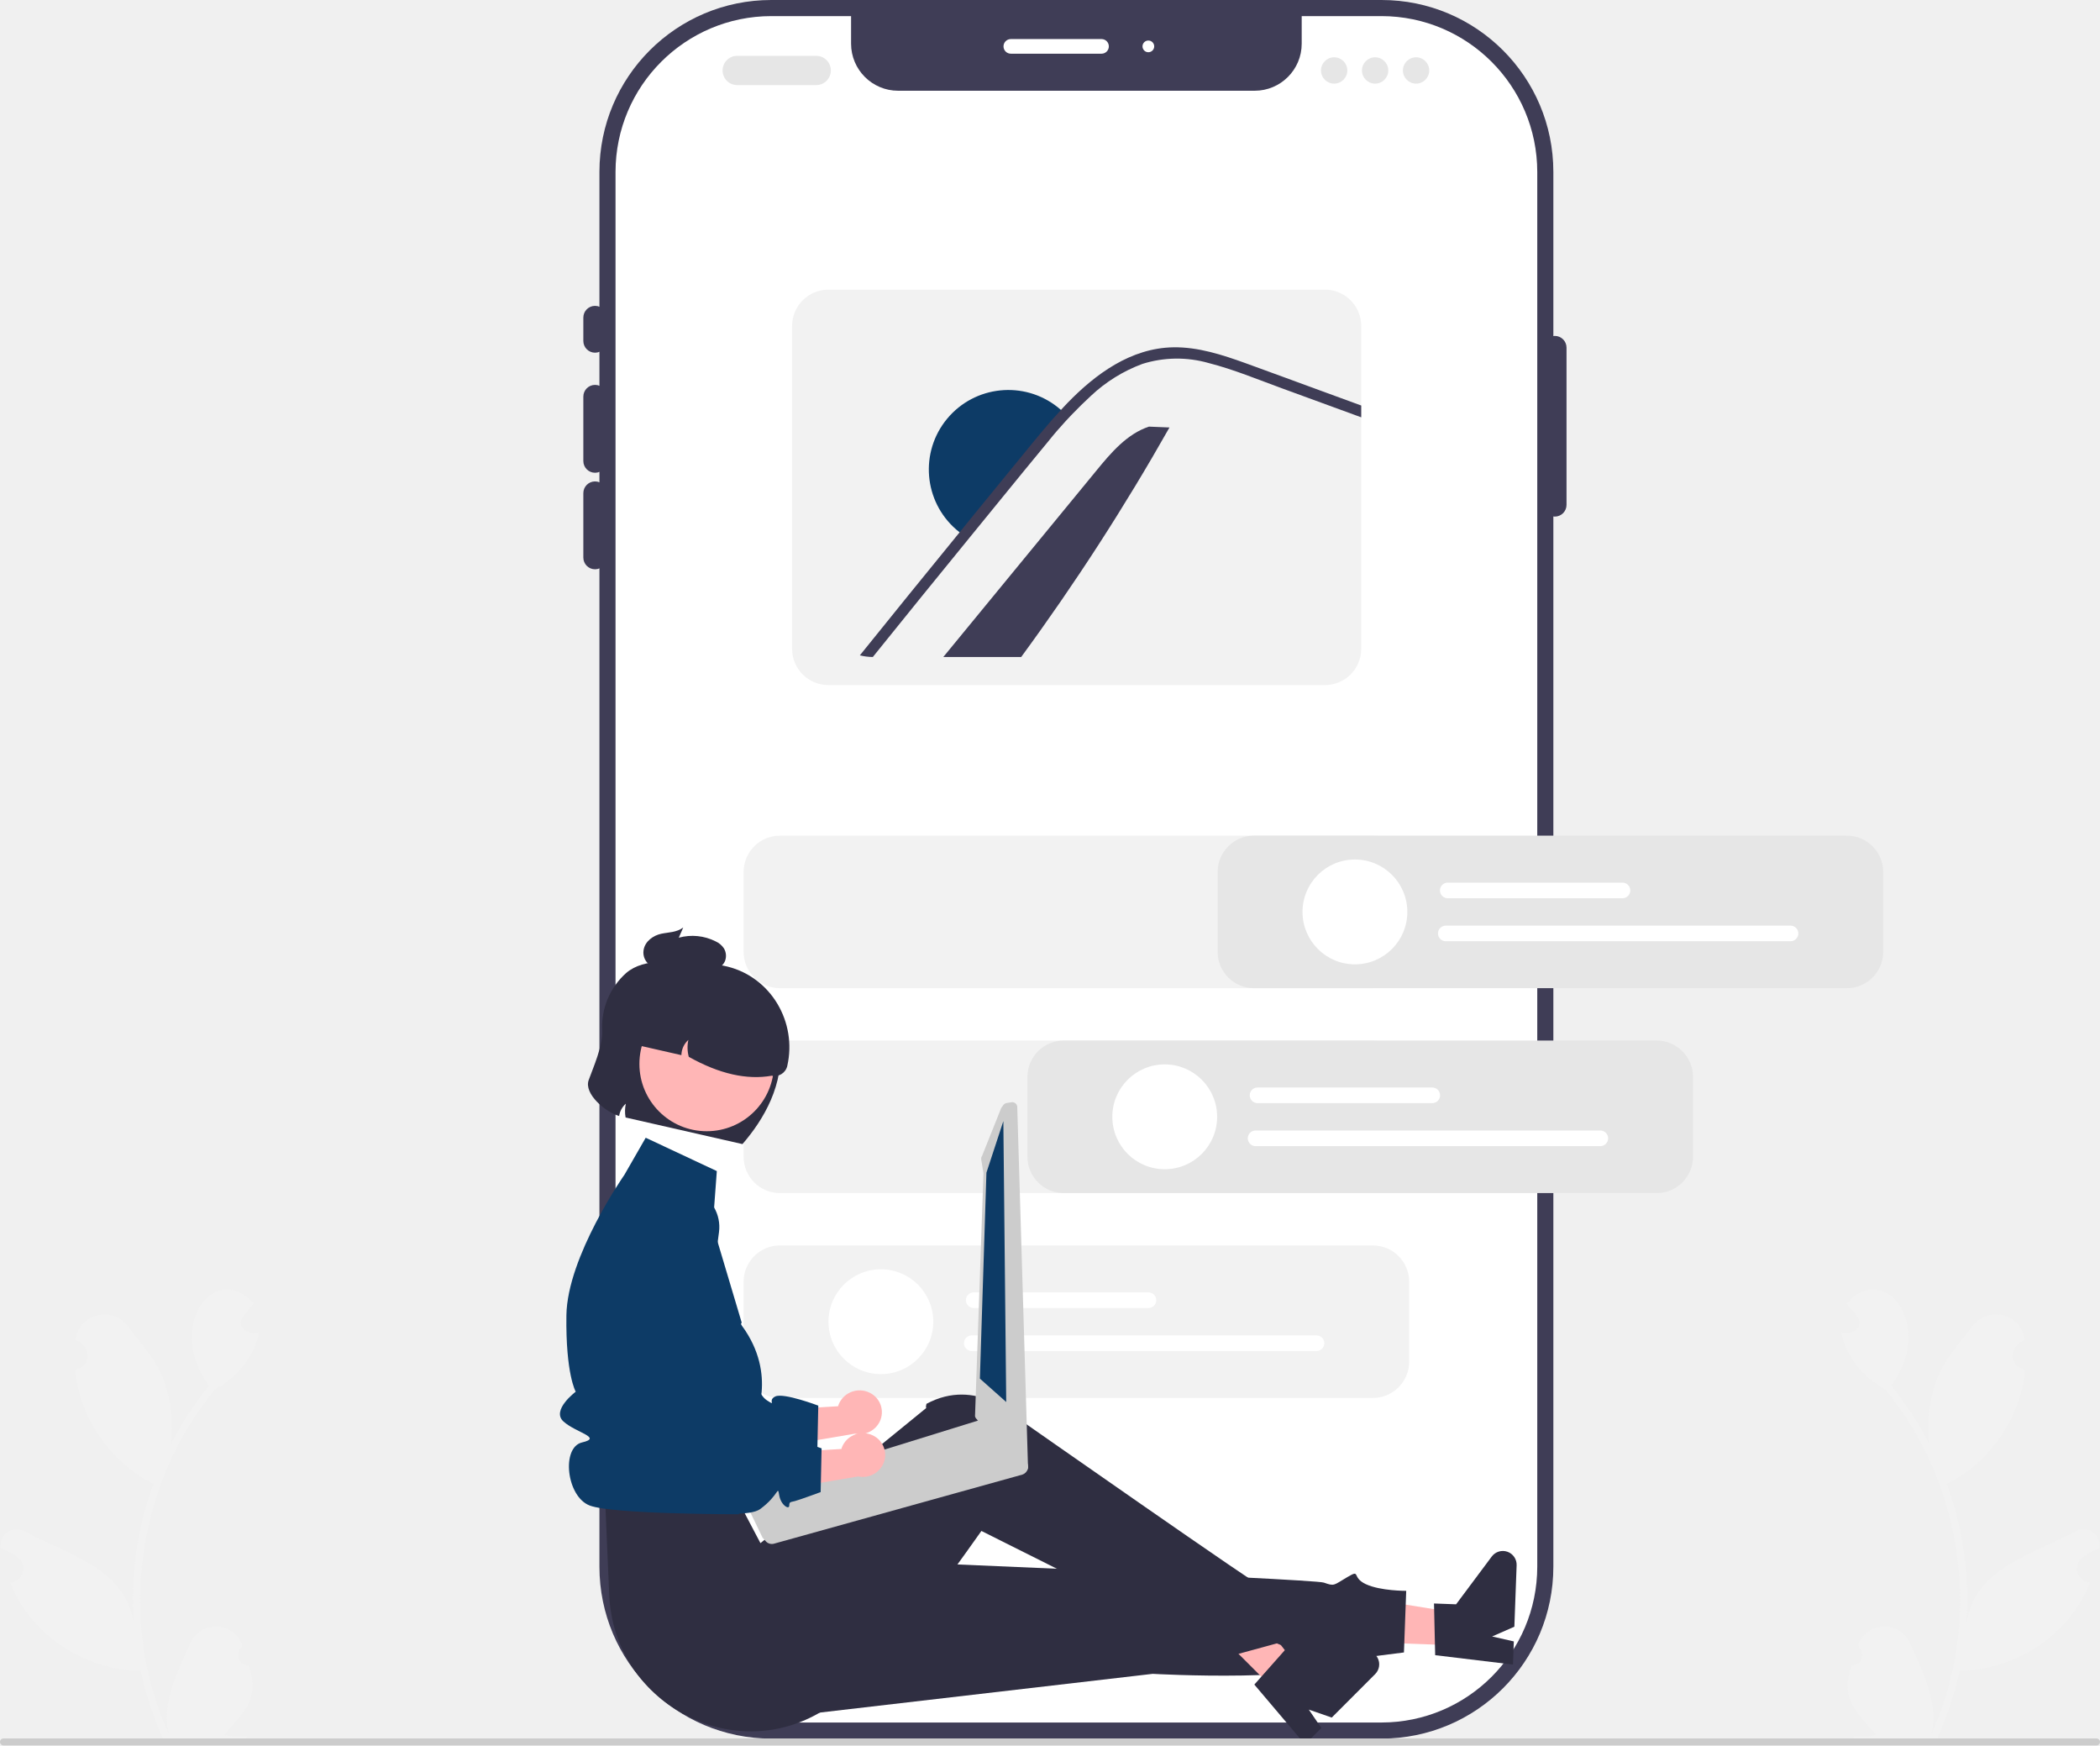
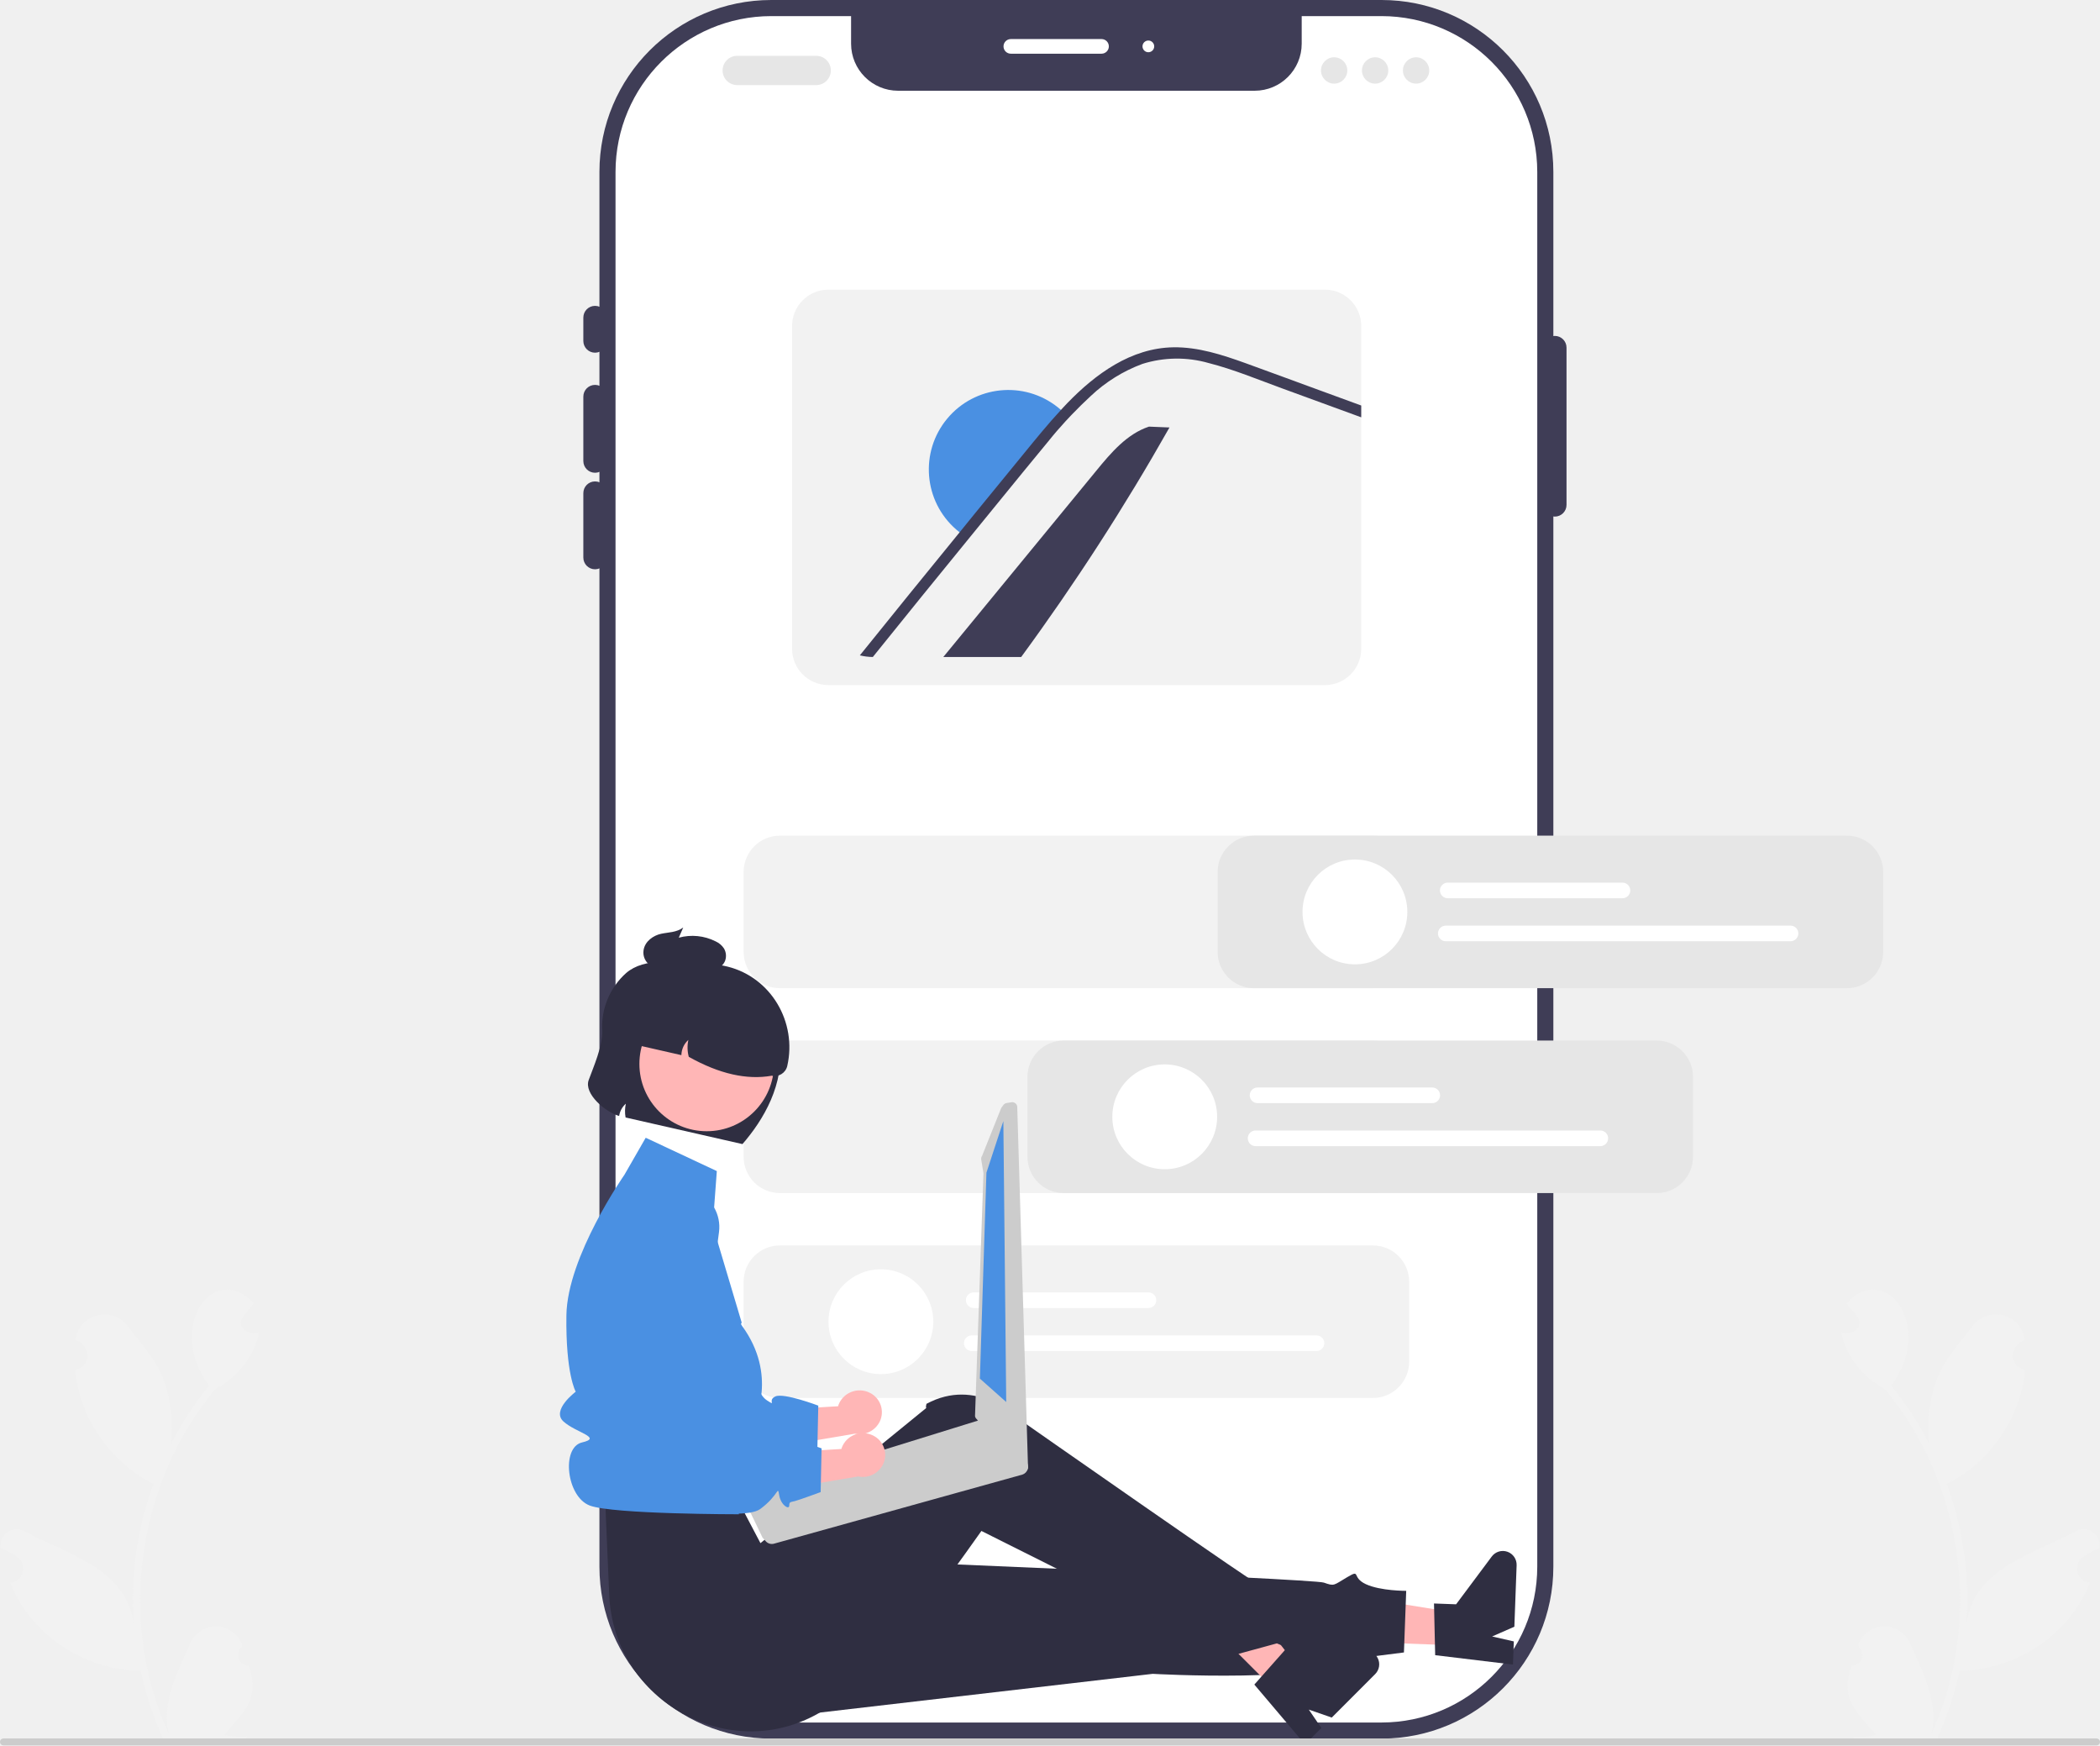
<svg xmlns="http://www.w3.org/2000/svg" data-name="Layer 1" width="717.67" height="596.329" viewBox="0 0 717.67 596.329">
  <rect x="204.855" width="326" height="594" rx="58.728" fill="#3f3d56" />
  <path d="M766.52,210.568v476.54a53.292,53.292,0,0,1-53.23,53.23h-208.54a53.292,53.292,0,0,1-53.23-53.23v-476.54a53.292,53.292,0,0,1,53.23-53.23h27.27v9.42a16.081,16.081,0,0,0,16.08,16.08h121.84a16.081,16.081,0,0,0,16.08-16.08v-9.42h27.27A53.292,53.292,0,0,1,766.52,210.568Z" transform="translate(-241.165 -151.8354)" fill="#fff" />
  <path d="M444.52,272.335a4.005,4.005,0,0,1-4-4v-8a4,4,0,0,1,8,0v8A4.005,4.005,0,0,1,444.52,272.335Z" transform="translate(-241.165 -151.8354)" fill="#3f3d56" />
  <path d="M444.52,313.357a4.005,4.005,0,0,1-4-4V287.335a4,4,0,0,1,8,0v22.021A4.005,4.005,0,0,1,444.52,313.357Z" transform="translate(-241.165 -151.8354)" fill="#3f3d56" />
  <path d="M444.52,346.335a4.005,4.005,0,0,1-4-4V320.314a4,4,0,0,1,8,0v22.021A4.005,4.005,0,0,1,444.52,346.335Z" transform="translate(-241.165 -151.8354)" fill="#3f3d56" />
  <path d="M772.52,328.335a4.005,4.005,0,0,1-4-4V270.602a4,4,0,0,1,8,0v53.733A4.005,4.005,0,0,1,772.52,328.335Z" transform="translate(-241.165 -151.8354)" fill="#3f3d56" />
  <path d="M617.612,170.181h-31a2.5,2.5,0,0,1,0-5h31a2.5,2.5,0,0,1,0,5Z" transform="translate(-241.165 -151.8354)" fill="#fff" />
  <circle cx="392.447" cy="15.846" r="2" fill="#fff" />
  <path d="M873.917,720.853a3.564,3.564,0,0,0,2.524-6.201c-.093-.356-.16-.612-.253-.968a9.575,9.575,0,0,1,17.749-.336c4.318,9.846,9.881,20.028,7.267,30.943,17.594-38.227,11.037-85.508-15.81-117.8-7.374-3.971-13.387-11.093-15.014-19.414,3.642,1.195,8.14-1.8,5.374-5.598-1.197-1.45-2.405-2.889-3.602-4.339,13.65-14.818,30.301,8.108,15.31,28.074a114.265,114.265,0,0,1,13.024,19.951,48.043,48.043,0,0,1,2.656-22.342c2.682-6.649,7.775-12.276,12.252-18.044,5.443-7.029,16.813-3.918,17.639,4.928-5.069,1.72-5.659,9.071.166,10.02-1.367,16.483-11.982,31.721-26.732,39.085a114.71,114.71,0,0,1,6.725,47.885c2.435-19.011,22.771-23.812,36.944-31.494a5.549,5.549,0,0,1,8.516,5.54,32.051,32.051,0,0,0-5.589,3.017,4.844,4.844,0,0,0,2.335,8.821c-7.011,17.839-25.462,29.949-44.529,30.064a117.929,117.929,0,0,1-7.701,23.201l-28.298.269c-.104-.313-.199-.637-.293-.951a32.153,32.153,0,0,0,7.826-.541c-7.008-8.139-12.407-12.274-8.483-23.767Z" transform="translate(-241.165 -151.8354)" fill="#f2f2f2" />
  <path d="M326.162,720.853a3.564,3.564,0,0,1-2.524-6.201c.093-.356.16-.612.253-.968a9.575,9.575,0,0,0-17.749-.336c-4.318,9.846-9.881,20.028-7.267,30.943-17.594-38.227-11.037-85.508,15.81-117.8,7.374-3.971,13.387-11.093,15.014-19.414-3.642,1.195-8.14-1.8-5.374-5.598,1.197-1.45,2.405-2.889,3.602-4.339-13.65-14.818-30.301,8.108-15.31,28.074a114.265,114.265,0,0,0-13.024,19.951,48.043,48.043,0,0,0-2.656-22.342c-2.682-6.649-7.775-12.276-12.252-18.044-5.443-7.029-16.813-3.918-17.639,4.928,5.069,1.72,5.659,9.071-.166,10.02,1.367,16.483,11.982,31.721,26.732,39.085a114.71,114.71,0,0,0-6.725,47.885c-2.435-19.011-22.771-23.812-36.944-31.494a5.549,5.549,0,0,0-8.516,5.54,32.051,32.051,0,0,1,5.589,3.017,4.844,4.844,0,0,1-2.335,8.821c7.011,17.839,25.462,29.949,44.529,30.064a117.929,117.929,0,0,0,7.701,23.201l28.298.269c.104-.313.199-.637.293-.951a32.153,32.153,0,0,1-7.826-.541c7.008-8.139,12.407-12.274,8.483-23.767Z" transform="translate(-241.165 -151.8354)" fill="#f2f2f2" />
  <path d="M520.106,180.908h-27a5,5,0,0,1,0-10h27a5,5,0,0,1,0,10Z" transform="translate(-241.165 -151.8354)" fill="#e6e6e6" />
  <circle cx="455.941" cy="24.073" r="4.5" fill="#e6e6e6" />
  <circle cx="469.941" cy="24.073" r="4.5" fill="#e6e6e6" />
  <circle cx="483.941" cy="24.073" r="4.5" fill="#e6e6e6" />
  <path d="M693.959,250.793h-169.7a12.417,12.417,0,0,0-12.4,12.4v110.31a12.417,12.417,0,0,0,12.4,12.4h169.7a12.411,12.411,0,0,0,12.4-12.4v-110.31A12.411,12.411,0,0,0,693.959,250.793Z" transform="translate(-241.165 -151.8354)" fill="#f2f2f2" />
  <path d="M640.832,297.884a791.404,791.404,0,0,1-50.682,78.42H563.538q26.146-31.853,52.332-63.706c5.008-6.114,10.443-12.52,17.955-15.005Z" transform="translate(-241.165 -151.8354)" fill="#3f3d56" />
-   <path d="M605.466,293.536c-2.776,2.892-5.435,5.901-7.939,9.026-5.513,6.638-10.948,13.335-16.402,20.013-3.397,4.154-6.794,8.308-10.152,12.462a24.789,24.789,0,0,1-3.028-2.29A27.161,27.161,0,0,1,602.651,290.974,25.035,25.035,0,0,1,605.466,293.536Z" transform="translate(-241.165 -151.8354)" fill="#0d3b66" />
+   <path d="M605.466,293.536c-2.776,2.892-5.435,5.901-7.939,9.026-5.513,6.638-10.948,13.335-16.402,20.013-3.397,4.154-6.794,8.308-10.152,12.462a24.789,24.789,0,0,1-3.028-2.29A27.161,27.161,0,0,1,602.651,290.974,25.035,25.035,0,0,1,605.466,293.536Z" transform="translate(-241.165 -151.8354)" fill="#4a90e2" />
  <path d="M706.359,290.382v4.03l-1.8-.66-25.33-9.26c-8.25-3.01-16.48-6.45-25-8.62a39.402,39.402,0,0,0-22.64.29,51.95,51.95,0,0,0-17.64,10.95c-2.25,2.08-4.43,4.21-6.54,6.42-.69.73-1.38,1.46-2.06,2.19-2.04,2.22-4.01,4.49-5.88,6.84-5.51,6.64-10.95,13.34-16.4,20.01-3.4,4.16-6.8,8.31-10.16,12.46q-16.83,20.595-33.46,41.27a19.537,19.537,0,0,1-4.43-.56q16.965-21.075,34.09-42.04.39-.48.78-.96c1.34-1.67,2.71-3.35,4.07-5.02q8.535-10.455,17.08-20.89c4.14-5.06,8.25-10.14,12.71-14.94.27-.31.55-.61.84-.92.43-.46.86-.91,1.3-1.38,9.69-10.01,21.78-18.86,36.26-19.1,8.52-.13,16.75,2.57,24.67,5.42,8.53,3.09,17.03,6.23,25.55,9.35Z" transform="translate(-241.165 -151.8354)" fill="#3f3d56" />
  <path d="M710.35,629.454H507.691a12.413,12.413,0,0,1-12.399-12.399V589.742a12.413,12.413,0,0,1,12.399-12.399H710.35a12.413,12.413,0,0,1,12.399,12.399v27.313A12.413,12.413,0,0,1,710.35,629.454Z" transform="translate(-241.165 -151.8354)" fill="#f2f2f2" />
  <path d="M710.35,489.454H507.691a12.413,12.413,0,0,1-12.399-12.399V449.742a12.413,12.413,0,0,1,12.399-12.399H710.35a12.413,12.413,0,0,1,12.399,12.399v27.313A12.413,12.413,0,0,1,710.35,489.454Z" transform="translate(-241.165 -151.8354)" fill="#f2f2f2" />
  <path d="M710.35,559.454H507.691a12.413,12.413,0,0,1-12.399-12.399V519.742a12.413,12.413,0,0,1,12.399-12.399H710.35a12.413,12.413,0,0,1,12.399,12.399v27.313A12.413,12.413,0,0,1,710.35,559.454Z" transform="translate(-241.165 -151.8354)" fill="#f2f2f2" />
  <path d="M633.641,598.724H573.93a2.671,2.671,0,0,1,0-5.342H633.641a2.671,2.671,0,0,1,0,5.342Z" transform="translate(-241.165 -151.8354)" fill="#fff" />
  <path d="M691.072,613.415H573.262a2.671,2.671,0,0,1,0-5.342h117.81a2.671,2.671,0,0,1,0,5.342Z" transform="translate(-241.165 -151.8354)" fill="#fff" />
  <circle cx="301.042" cy="451.563" r="17.909" fill="#fff" />
  <path d="M538.216,627.589a7.744,7.744,0,0,0-10.203,3.547,7.431,7.431,0,0,0-.44,1.147l-26.969,1.612-3.997,13.972,36.706-6.202a7.723,7.723,0,0,0,8.487-4.106A7.391,7.391,0,0,0,538.4,627.676Q538.309,627.631,538.216,627.589Z" transform="translate(-241.165 -151.8354)" fill="#ffb6b6" />
-   <path d="M478.687,558.67l0,0a13.373,13.373,0,0,0-18.045,9.162l-7.415,29.943,1.395,52.384s38.702,7.426,45.199,2.653,5.887-8.327,6.497-4.774,3.399,5.045,3.437,3.631.354-1.172,1.973-1.598,8.765-3.06,8.765-3.06l.32-14.935s-11.814-4.479-14.68-3.142.61,3.554-2.866,1.336-3.856-9.216-4.45-2.909-2.334,7.482-4.94,4.677-14.681-1.013-14.681-1.013l7.683-58.23A13.373,13.373,0,0,0,478.687,558.67Z" transform="translate(-241.165 -151.8354)" fill="#0d3b66" />
+   <path d="M478.687,558.67l0,0a13.373,13.373,0,0,0-18.045,9.162l-7.415,29.943,1.395,52.384s38.702,7.426,45.199,2.653,5.887-8.327,6.497-4.774,3.399,5.045,3.437,3.631.354-1.172,1.973-1.598,8.765-3.06,8.765-3.06l.32-14.935s-11.814-4.479-14.68-3.142.61,3.554-2.866,1.336-3.856-9.216-4.45-2.909-2.334,7.482-4.94,4.677-14.681-1.013-14.681-1.013l7.683-58.23A13.373,13.373,0,0,0,478.687,558.67Z" transform="translate(-241.165 -151.8354)" fill="#4a90e2" />
  <polygon points="498.157 562.178 498.564 551.148 456.212 544.329 455.612 560.608 498.157 562.178" fill="#ffb6b6" />
  <path d="M731.634,717.334l-.402-17.661,7.55.279,12.189-16.327a4.719,4.719,0,0,1,8.498,2.997l-.774,20.98-7.602,3.341,7.416,1.687-.292,7.91Z" transform="translate(-241.165 -151.8354)" fill="#2f2e41" />
  <path d="M500.963,739.308,635.106,723.709s57.927,3.346,71.519-5.496l14.332-1.809.777-21.053s-8.764.065-13.803-2.283-1.537-5.221-6.341-2.396-4.297,3.164-8.011,1.866-174.05-8.261-174.05-8.261Z" transform="translate(-241.165 -151.8354)" fill="#2f2e41" />
  <polygon points="436.563 578.337 444.363 570.527 417.953 536.724 406.441 548.25 436.563 578.337" fill="#ffb6b6" />
  <path d="M669.833,727.378l11.717-13.22,5.345,5.339,20.04-3.679a4.719,4.719,0,0,1,4.192,7.977l-14.836,14.854-7.845-2.721,4.289,6.281-5.594,5.6Z" transform="translate(-241.165 -151.8354)" fill="#2f2e41" />
  <path d="M448.039,665.843l1.334,31c1.57,36.493,41.759,58.581,72.923,39.527q.862-.527,1.729-1.091s11.814-3.173,11.456-8.197,2.528-7.47,5.082-6.1S576.558,674.89,576.558,674.89s69.482,34.659,84.81,42.818l16.173-4.407s6.087,2.875,3.894-1.283-2.586-2.167-3.26-6.697-2.397-10.147-3.442-9.911-85.957-59.195-85.957-59.195-13.833-14-30.993-4.756c-.357,1.358-.052,1.405-.052,1.405l-56.684,46.189-8.009-15.211Z" transform="translate(-241.165 -151.8354)" fill="#2f2e41" />
-   <path d="M486.138,551.94l-24.304-11.39-7.276,12.661s-19.542,27.887-19.825,48.005,3.185,26.101,3.185,26.101-8.426,6.299-4.213,10.15,13.54,5.512,6.376,7.181-5.348,18.569,2.652,21.569,50.964,2.974,50.964,2.974a7.651,7.651,0,0,1,1.89-7.534c3.331-3.339,6.331-.943,3.331-6.141s-8-2.198-4-9.198,3.999-9.092,3.999-9.092,8.154-15.519-4.128-32.355c-.749-1.026-.119-1.066-.119-1.066l-9.918-33.236Z" transform="translate(-241.165 -151.8354)" fill="#0d3b66" />
+   <path d="M486.138,551.94l-24.304-11.39-7.276,12.661s-19.542,27.887-19.825,48.005,3.185,26.101,3.185,26.101-8.426,6.299-4.213,10.15,13.54,5.512,6.376,7.181-5.348,18.569,2.652,21.569,50.964,2.974,50.964,2.974a7.651,7.651,0,0,1,1.89-7.534c3.331-3.339,6.331-.943,3.331-6.141s-8-2.198-4-9.198,3.999-9.092,3.999-9.092,8.154-15.519-4.128-32.355c-.749-1.026-.119-1.066-.119-1.066l-9.918-33.236Z" transform="translate(-241.165 -151.8354)" fill="#4a90e2" />
  <path d="M446.971,504.046c.206,5.134-3.03,12.407-4.623,16.793-1.703,4.689,5.679,10.913,10.405,12.276a6.989,6.989,0,0,1,2.289-4.197,11.967,11.967,0,0,0-.087,4.708l39.948,9.094c7.187-8.322,14.413-20.287,12.837-34.717a14.04,14.04,0,0,0-6.761-14l-20.195-11.931c-8.59-1.956-19.408-3.136-25.613,2.179A24.575,24.575,0,0,0,446.971,504.046Z" transform="translate(-241.165 -151.8354)" fill="#2f2e41" />
  <circle cx="241.514" cy="363.489" r="23" fill="#ffb6b6" />
  <path d="M455.734,503.036l-1.11,4.875,19.404,4.417a7.156,7.156,0,0,1,2.386-5.21,12.192,12.192,0,0,0,.139,5.785c10.464,5.872,19.896,7.952,28.354,6.455a4.431,4.431,0,0,0,5.304-3.337v0c3.403-14.947-5.512-30.225-20.386-33.935a27.997,27.997,0,0,0-34.09,20.949Z" transform="translate(-241.165 -151.8354)" fill="#2f2e41" />
  <path d="M467.079,470.871c2.559-.555,5.266-.421,7.579-2.154l-1.517,3.482a17.626,17.626,0,0,1,12.585,1.257,6.73,6.73,0,0,1,2.849,2.412,4.957,4.957,0,0,1,.375,4.269,4.641,4.641,0,0,1-2.718,2.581,8.963,8.963,0,0,1-3.326.348q-7.083-.165-14.166-.33a10.591,10.591,0,0,1-5.225-1.015,5.22,5.22,0,0,1-2.424-5.183C461.542,473.373,464.52,471.426,467.079,470.871Z" transform="translate(-241.165 -151.8354)" fill="#2f2e41" />
  <path d="M591.844,651.131a.981.981,0,0,0-.188-.173,2.012,2.012,0,0,0-.616-.482l-1.683-.901-11.173-12.405a2.806,2.806,0,0,0-2.098-.201l-.029.009-4.786,1.48-4.116,1.277-5.75,1.782L522.237,653.646l-25.745,7.971a2.785,2.785,0,0,0-1.829,3.448,2.898,2.898,0,0,0,.588,1.044l.819.912,1.718,1.914,3.981,8.25,1.105,1.233a2.775,2.775,0,0,0,2.866.804L590.554,655.638a2.824,2.824,0,0,0,1.29-4.507Z" transform="translate(-241.165 -151.8354)" fill="#ccc" />
  <path d="M586.808,528.426l-1.642.266a1.728,1.728,0,0,0-1.119.695l-.724,1.012-6.527,16.322a1.728,1.728,0,0,0-.297,1.288l.765,4.65-2.89,83.006a1.748,1.748,0,0,0,.647,1.084l12.673,16.952.296.235.638.5a1.756,1.756,0,0,0,1.147.365l1.077-.051a1.73,1.73,0,0,0,1.265-.645,1.704,1.704,0,0,0,.359-1.37L588.799,529.846a1.725,1.725,0,0,0-1.982-1.422Z" transform="translate(-241.165 -151.8354)" fill="#ccc" />
-   <polygon points="342.893 383.04 337.111 400.653 334.874 471.007 343.874 479.007 342.893 383.04" fill="#0d3b66" />
+   <polygon points="342.893 383.04 337.111 400.653 334.874 471.007 343.874 479.007 342.893 383.04" fill="#4a90e2" />
  <path d="M539.345,642.192a7.744,7.744,0,0,0-10.203,3.547,7.431,7.431,0,0,0-.44,1.147l-26.969,1.612-3.997,13.972,36.706-6.202a7.723,7.723,0,0,0,8.487-4.106,7.391,7.391,0,0,0-3.401-9.883Q539.437,642.234,539.345,642.192Z" transform="translate(-241.165 -151.8354)" fill="#ffb6b6" />
-   <path d="M479.816,573.272l0,0a13.373,13.373,0,0,0-18.045,9.162l-7.415,29.943,1.395,52.384s38.702,7.426,45.199,2.653,5.887-8.327,6.497-4.774,3.399,5.045,3.437,3.631.354-1.172,1.973-1.598,8.765-3.06,8.765-3.06l.32-14.935s-11.814-4.479-14.68-3.142.61,3.554-2.866,1.336-3.856-9.216-4.45-2.909-2.334,7.482-4.94,4.677-14.681-1.013-14.681-1.013l7.683-58.23A13.373,13.373,0,0,0,479.816,573.272Z" transform="translate(-241.165 -151.8354)" fill="#0d3b66" />
+   <path d="M479.816,573.272l0,0a13.373,13.373,0,0,0-18.045,9.162l-7.415,29.943,1.395,52.384s38.702,7.426,45.199,2.653,5.887-8.327,6.497-4.774,3.399,5.045,3.437,3.631.354-1.172,1.973-1.598,8.765-3.06,8.765-3.06l.32-14.935s-11.814-4.479-14.68-3.142.61,3.554-2.866,1.336-3.856-9.216-4.45-2.909-2.334,7.482-4.94,4.677-14.681-1.013-14.681-1.013l7.683-58.23A13.373,13.373,0,0,0,479.816,573.272Z" transform="translate(-241.165 -151.8354)" fill="#4a90e2" />
  <path d="M241.165,746.975a1.186,1.186,0,0,0,1.19,1.19h715.29a1.19,1.19,0,0,0,0-2.38H242.355A1.187,1.187,0,0,0,241.165,746.975Z" transform="translate(-241.165 -151.8354)" fill="#ccc" />
  <path d="M872.35,489.454H669.691a12.413,12.413,0,0,1-12.399-12.399V449.742a12.413,12.413,0,0,1,12.399-12.399H872.35a12.413,12.413,0,0,1,12.399,12.399v27.313A12.413,12.413,0,0,1,872.35,489.454Z" transform="translate(-241.165 -151.8354)" fill="#e6e6e6" />
  <path d="M795.641,458.724H735.93a2.671,2.671,0,1,1,0-5.342H795.641a2.671,2.671,0,1,1,0,5.342Z" transform="translate(-241.165 -151.8354)" fill="#fff" />
  <path d="M853.072,473.415H735.262a2.671,2.671,0,1,1,0-5.342h117.81a2.671,2.671,0,0,1,0,5.342Z" transform="translate(-241.165 -151.8354)" fill="#fff" />
  <circle cx="463.042" cy="311.563" r="17.909" fill="#fff" />
  <path d="M807.35,559.454H604.691a12.413,12.413,0,0,1-12.399-12.399V519.742a12.413,12.413,0,0,1,12.399-12.399H807.35a12.413,12.413,0,0,1,12.399,12.399v27.313A12.413,12.413,0,0,1,807.35,559.454Z" transform="translate(-241.165 -151.8354)" fill="#e6e6e6" />
  <path d="M730.641,528.724H670.93a2.671,2.671,0,1,1,0-5.342H730.641a2.671,2.671,0,0,1,0,5.342Z" transform="translate(-241.165 -151.8354)" fill="#fff" />
  <path d="M788.072,543.415H670.262a2.671,2.671,0,0,1,0-5.342h117.81a2.671,2.671,0,0,1,0,5.342Z" transform="translate(-241.165 -151.8354)" fill="#fff" />
  <circle cx="398.042" cy="381.563" r="17.909" fill="#fff" />
</svg>
